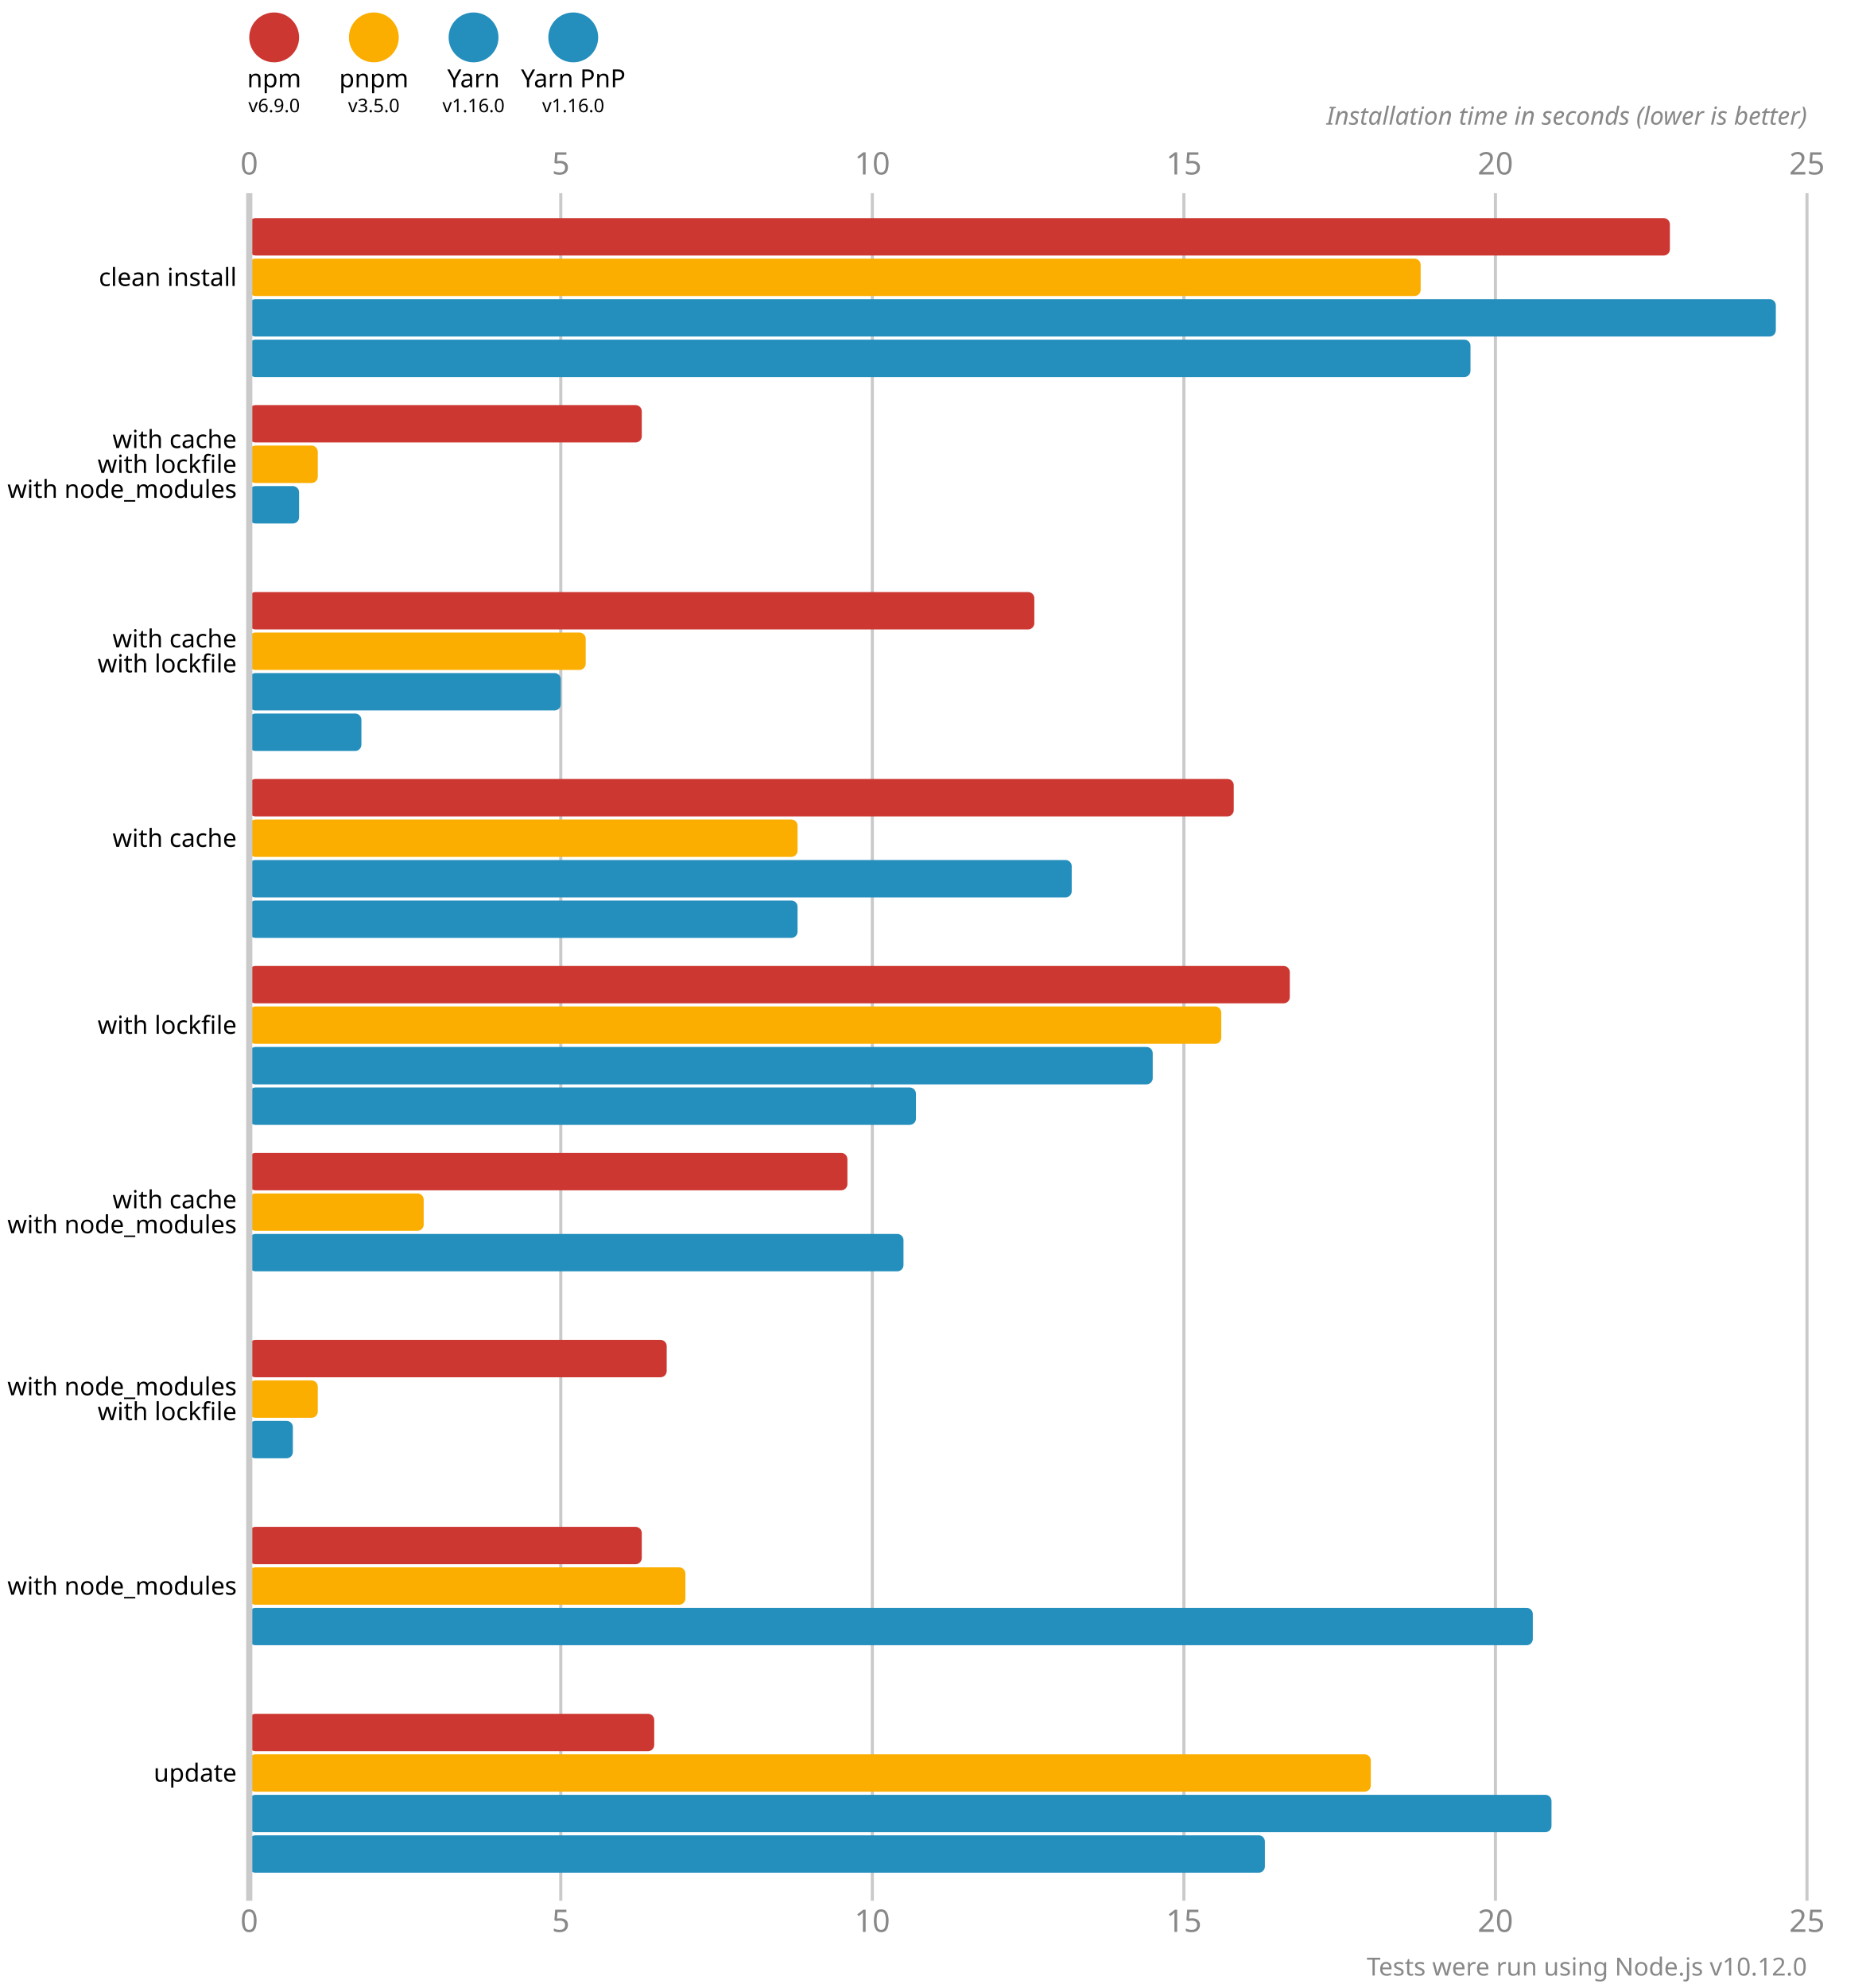
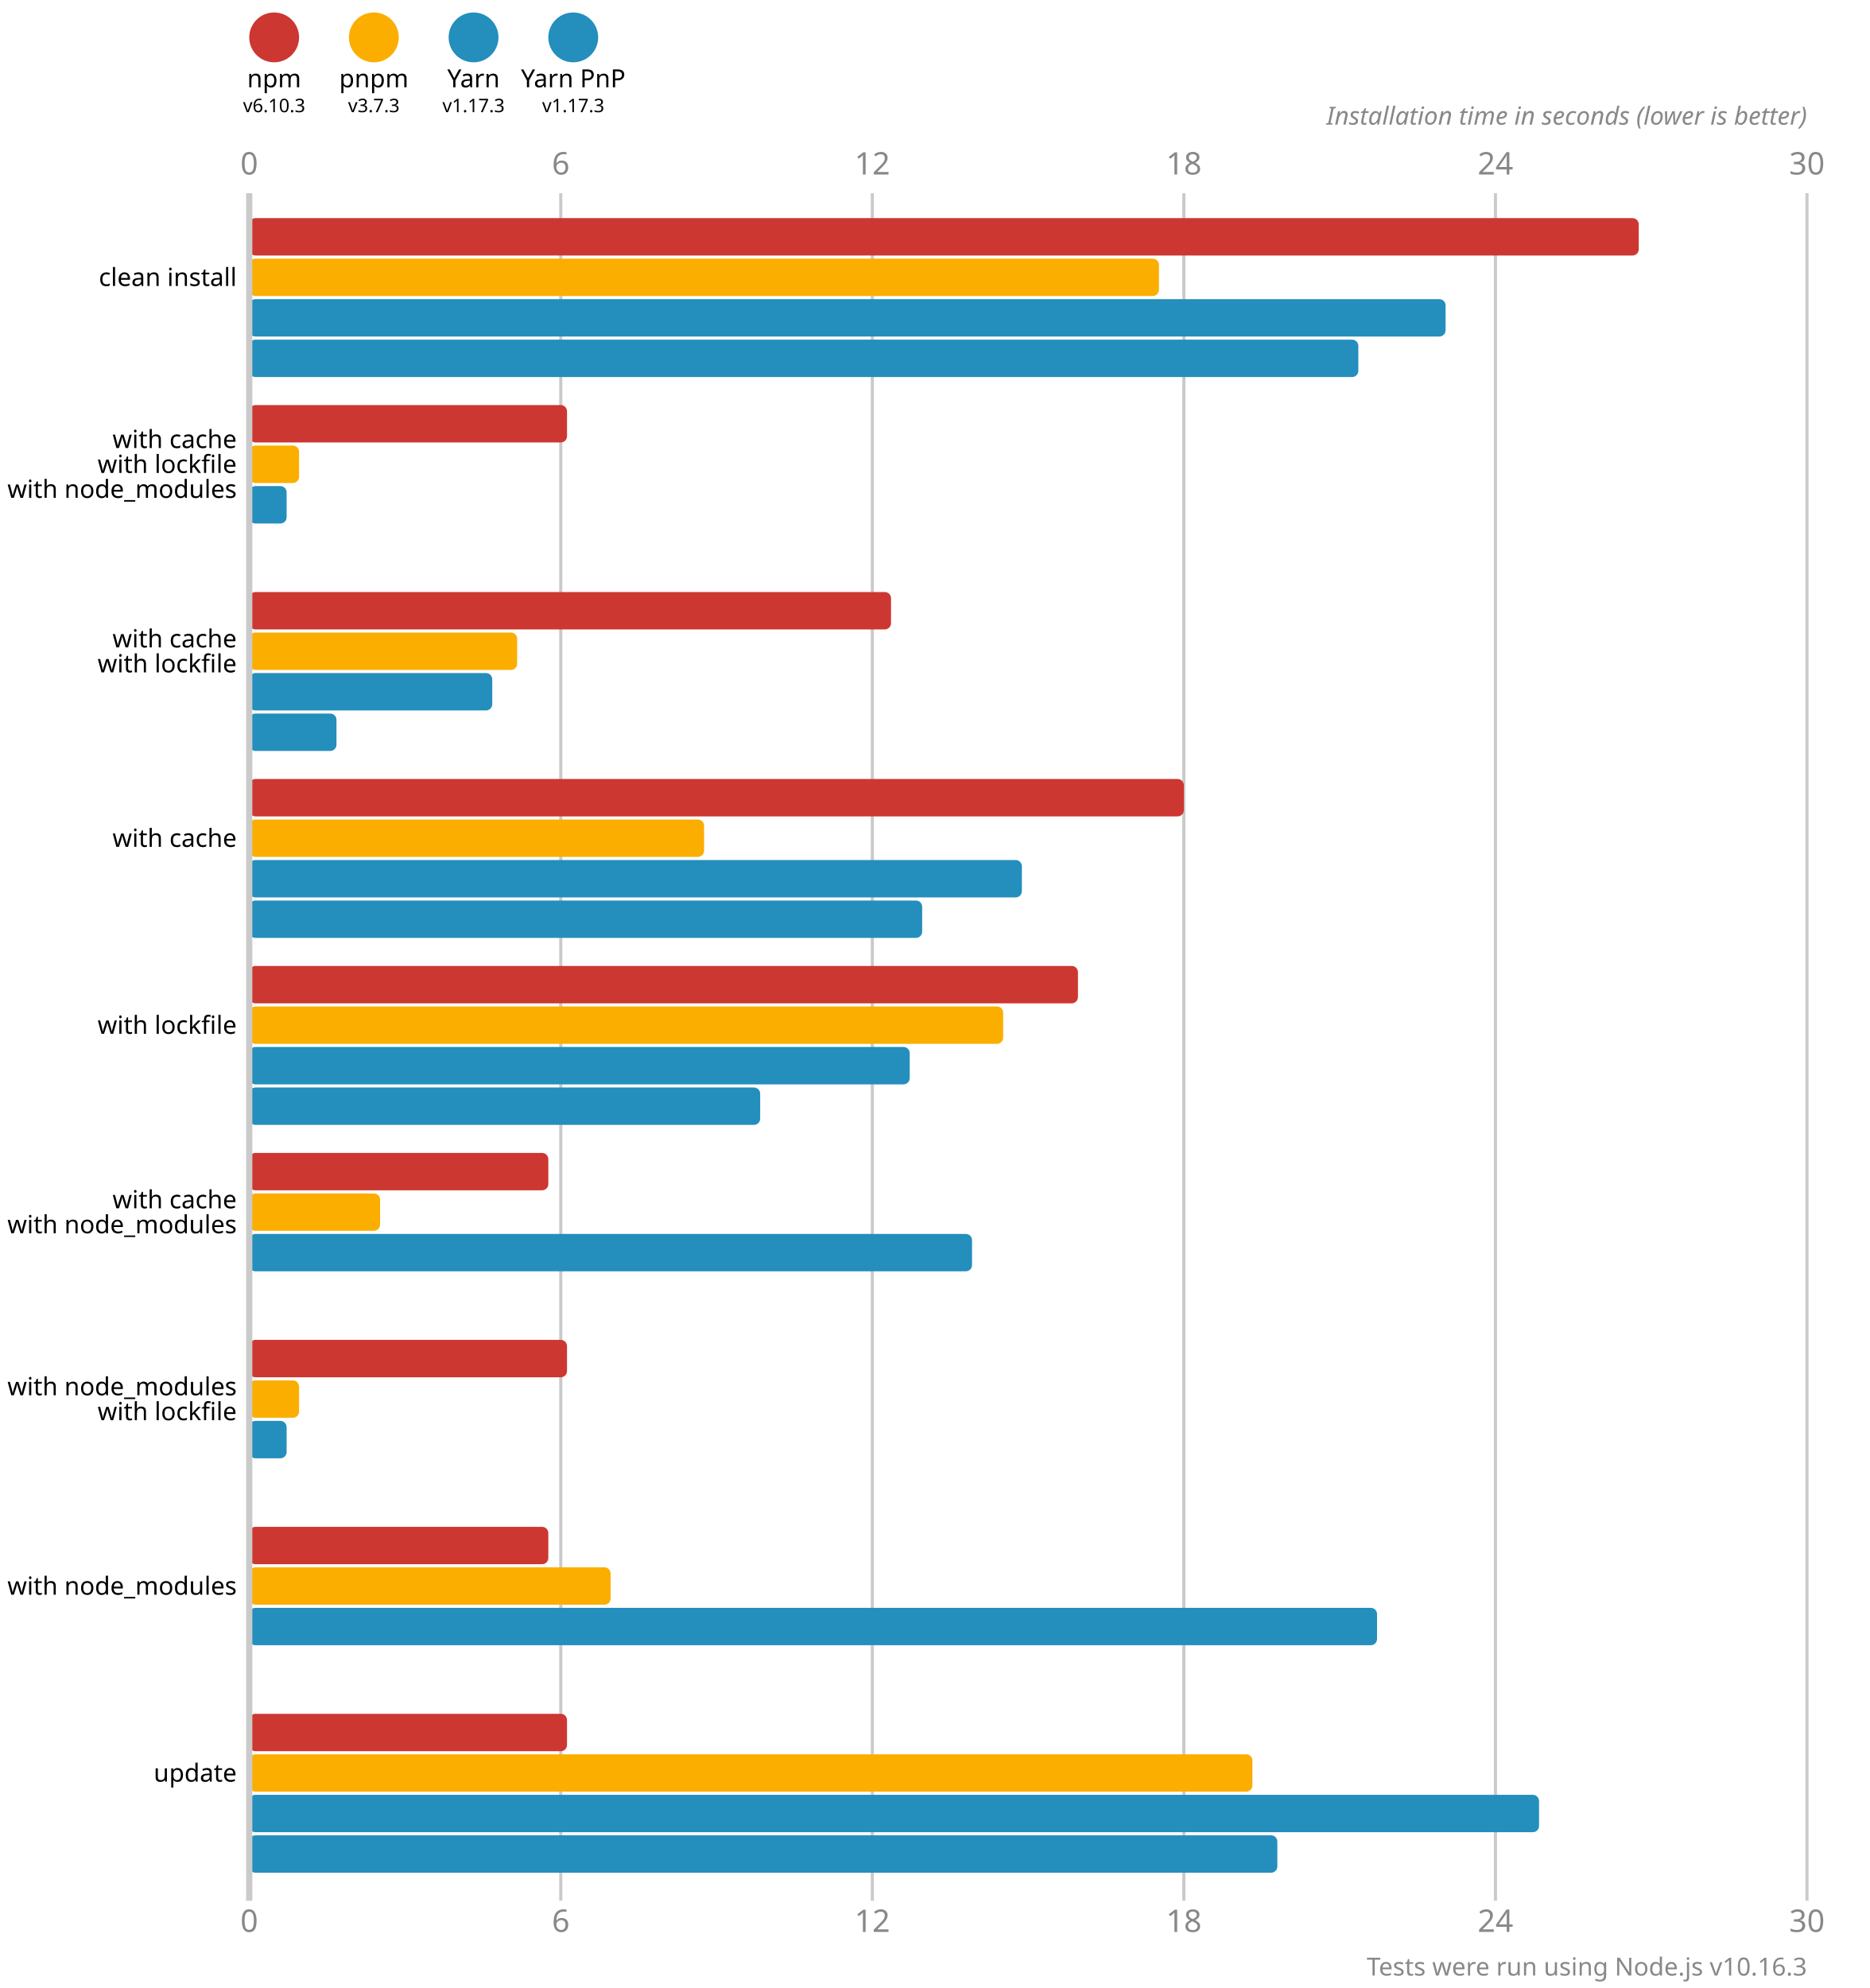
<svg xmlns="http://www.w3.org/2000/svg" version="1.1" viewBox="0 0 300 319">
  <style>
    .font { font-family: sans-serif; }
    .s3 { font-size: 3px; }
    .s4 { font-size: 4px; }
    .s5 { font-size: 5px; }
    .line { stroke: #cacaca; }
    .width { stroke-width: 0.5; }
    .text { fill: #888; }
  </style>
  <circle cx="44" cy="6" r="4" fill="#cd3731" />
  <text x="44" y="14" class="font s4" text-anchor="middle">npm</text>
-   <text x="44" y="18" class="font s3" text-anchor="middle">v6.9.0</text>
+   <text x="44" y="18" class="font s3" text-anchor="middle">v6.10.3</text>
  <circle cx="60" cy="6" r="4" fill="#fbae00" />
  <text x="60" y="14" class="font s4" text-anchor="middle">pnpm</text>
-   <text x="60" y="18" class="font s3" text-anchor="middle">v3.5.0</text>
+   <text x="60" y="18" class="font s3" text-anchor="middle">v3.7.3</text>
  <circle cx="76" cy="6" r="4" fill="#248ebd" />
  <text x="76" y="14" class="font s4" text-anchor="middle">Yarn</text>
-   <text x="76" y="18" class="font s3" text-anchor="middle">v1.16.0</text>
+   <text x="76" y="18" class="font s3" text-anchor="middle">v1.17.3</text>
  <circle cx="92" cy="6" r="4" fill="#248ebd" />
  <text x="92" y="14" class="font s4" text-anchor="middle">Yarn PnP</text>
-   <text x="92" y="18" class="font s3" text-anchor="middle">v1.16.0</text>
+   <text x="92" y="18" class="font s3" text-anchor="middle">v1.17.3</text>
  <text x="40" y="28" class="font s5 text" text-anchor="middle">0</text>
  <text x="40" y="310" class="font s5 text" text-anchor="middle">0</text>
  <line x1="90" y1="31" x2="90" y2="305" class="line width" />
-   <text x="90" y="28" class="font s5 text" text-anchor="middle">5</text>
-   <text x="90" y="310" class="font s5 text" text-anchor="middle">5</text>
+   <text x="90" y="28" class="font s5 text" text-anchor="middle">6</text>
+   <text x="90" y="310" class="font s5 text" text-anchor="middle">6</text>
  <line x1="140" y1="31" x2="140" y2="305" class="line width" />
-   <text x="140" y="28" class="font s5 text" text-anchor="middle">10</text>
-   <text x="140" y="310" class="font s5 text" text-anchor="middle">10</text>
+   <text x="140" y="28" class="font s5 text" text-anchor="middle">12</text>
+   <text x="140" y="310" class="font s5 text" text-anchor="middle">12</text>
  <line x1="190" y1="31" x2="190" y2="305" class="line width" />
-   <text x="190" y="28" class="font s5 text" text-anchor="middle">15</text>
-   <text x="190" y="310" class="font s5 text" text-anchor="middle">15</text>
+   <text x="190" y="28" class="font s5 text" text-anchor="middle">18</text>
+   <text x="190" y="310" class="font s5 text" text-anchor="middle">18</text>
  <line x1="240" y1="31" x2="240" y2="305" class="line width" />
-   <text x="240" y="28" class="font s5 text" text-anchor="middle">20</text>
-   <text x="240" y="310" class="font s5 text" text-anchor="middle">20</text>
+   <text x="240" y="28" class="font s5 text" text-anchor="middle">24</text>
+   <text x="240" y="310" class="font s5 text" text-anchor="middle">24</text>
  <line x1="290" y1="31" x2="290" y2="305" class="line width" />
-   <text x="290" y="28" class="font s5 text" text-anchor="middle">25</text>
-   <text x="290" y="310" class="font s5 text" text-anchor="middle">25</text>
+   <text x="290" y="28" class="font s5 text" text-anchor="middle">30</text>
+   <text x="290" y="310" class="font s5 text" text-anchor="middle">30</text>
  <text x="290" y="20" class="font s4 text" font-style="italic" text-anchor="end">Installation time in seconds (lower is better)</text>
-   <rect x="40" y="35" width="228" height="6" fill="#cd3731" rx="1" ry="1" />
-   <rect x="40" y="41.5" width="188" height="6" fill="#fbae00" rx="1" ry="1" />
-   <rect x="40" y="48" width="245" height="6" fill="#248ebd" rx="1" ry="1" />
-   <rect x="40" y="54.5" width="196" height="6" fill="#248ebd" rx="1" ry="1" />
-   <rect x="40" y="65" width="63" height="6" fill="#cd3731" rx="1" ry="1" />
-   <rect x="40" y="71.5" width="11" height="6" fill="#fbae00" rx="1" ry="1" />
-   <rect x="40" y="78" width="8" height="6" fill="#248ebd" rx="1" ry="1" />
+   <rect x="40" y="35" width="223" height="6" fill="#cd3731" rx="1" ry="1" />
+   <rect x="40" y="41.5" width="146" height="6" fill="#fbae00" rx="1" ry="1" />
+   <rect x="40" y="48" width="192" height="6" fill="#248ebd" rx="1" ry="1" />
+   <rect x="40" y="54.5" width="178" height="6" fill="#248ebd" rx="1" ry="1" />
+   <rect x="40" y="65" width="51" height="6" fill="#cd3731" rx="1" ry="1" />
+   <rect x="40" y="71.5" width="8" height="6" fill="#fbae00" rx="1" ry="1" />
+   <rect x="40" y="78" width="6" height="6" fill="#248ebd" rx="1" ry="1" />
  <rect x="40" y="84.5" width="0" height="6" fill="#248ebd" rx="1" ry="1" />
-   <rect x="40" y="95" width="126" height="6" fill="#cd3731" rx="1" ry="1" />
-   <rect x="40" y="101.5" width="54" height="6" fill="#fbae00" rx="1" ry="1" />
-   <rect x="40" y="108" width="50" height="6" fill="#248ebd" rx="1" ry="1" />
-   <rect x="40" y="114.5" width="18" height="6" fill="#248ebd" rx="1" ry="1" />
-   <rect x="40" y="125" width="158" height="6" fill="#cd3731" rx="1" ry="1" />
-   <rect x="40" y="131.5" width="88" height="6" fill="#fbae00" rx="1" ry="1" />
-   <rect x="40" y="138" width="132" height="6" fill="#248ebd" rx="1" ry="1" />
-   <rect x="40" y="144.5" width="88" height="6" fill="#248ebd" rx="1" ry="1" />
-   <rect x="40" y="155" width="167" height="6" fill="#cd3731" rx="1" ry="1" />
-   <rect x="40" y="161.5" width="156" height="6" fill="#fbae00" rx="1" ry="1" />
-   <rect x="40" y="168" width="145" height="6" fill="#248ebd" rx="1" ry="1" />
-   <rect x="40" y="174.5" width="107" height="6" fill="#248ebd" rx="1" ry="1" />
-   <rect x="40" y="185" width="96" height="6" fill="#cd3731" rx="1" ry="1" />
-   <rect x="40" y="191.5" width="28" height="6" fill="#fbae00" rx="1" ry="1" />
-   <rect x="40" y="198" width="105" height="6" fill="#248ebd" rx="1" ry="1" />
+   <rect x="40" y="95" width="103" height="6" fill="#cd3731" rx="1" ry="1" />
+   <rect x="40" y="101.5" width="43" height="6" fill="#fbae00" rx="1" ry="1" />
+   <rect x="40" y="108" width="39" height="6" fill="#248ebd" rx="1" ry="1" />
+   <rect x="40" y="114.5" width="14" height="6" fill="#248ebd" rx="1" ry="1" />
+   <rect x="40" y="125" width="150" height="6" fill="#cd3731" rx="1" ry="1" />
+   <rect x="40" y="131.5" width="73" height="6" fill="#fbae00" rx="1" ry="1" />
+   <rect x="40" y="138" width="124" height="6" fill="#248ebd" rx="1" ry="1" />
+   <rect x="40" y="144.5" width="108" height="6" fill="#248ebd" rx="1" ry="1" />
+   <rect x="40" y="155" width="133" height="6" fill="#cd3731" rx="1" ry="1" />
+   <rect x="40" y="161.5" width="121" height="6" fill="#fbae00" rx="1" ry="1" />
+   <rect x="40" y="168" width="106" height="6" fill="#248ebd" rx="1" ry="1" />
+   <rect x="40" y="174.5" width="82" height="6" fill="#248ebd" rx="1" ry="1" />
+   <rect x="40" y="185" width="48" height="6" fill="#cd3731" rx="1" ry="1" />
+   <rect x="40" y="191.5" width="21" height="6" fill="#fbae00" rx="1" ry="1" />
+   <rect x="40" y="198" width="116" height="6" fill="#248ebd" rx="1" ry="1" />
  <rect x="40" y="204.5" width="0" height="6" fill="#248ebd" rx="1" ry="1" />
-   <rect x="40" y="215" width="67" height="6" fill="#cd3731" rx="1" ry="1" />
-   <rect x="40" y="221.5" width="11" height="6" fill="#fbae00" rx="1" ry="1" />
-   <rect x="40" y="228" width="7" height="6" fill="#248ebd" rx="1" ry="1" />
+   <rect x="40" y="215" width="51" height="6" fill="#cd3731" rx="1" ry="1" />
+   <rect x="40" y="221.5" width="8" height="6" fill="#fbae00" rx="1" ry="1" />
+   <rect x="40" y="228" width="6" height="6" fill="#248ebd" rx="1" ry="1" />
  <rect x="40" y="234.5" width="0" height="6" fill="#248ebd" rx="1" ry="1" />
-   <rect x="40" y="245" width="63" height="6" fill="#cd3731" rx="1" ry="1" />
-   <rect x="40" y="251.5" width="70" height="6" fill="#fbae00" rx="1" ry="1" />
-   <rect x="40" y="258" width="206" height="6" fill="#248ebd" rx="1" ry="1" />
+   <rect x="40" y="245" width="48" height="6" fill="#cd3731" rx="1" ry="1" />
+   <rect x="40" y="251.5" width="58" height="6" fill="#fbae00" rx="1" ry="1" />
+   <rect x="40" y="258" width="181" height="6" fill="#248ebd" rx="1" ry="1" />
  <rect x="40" y="264.5" width="0" height="6" fill="#248ebd" rx="1" ry="1" />
-   <rect x="40" y="275" width="65" height="6" fill="#cd3731" rx="1" ry="1" />
-   <rect x="40" y="281.5" width="180" height="6" fill="#fbae00" rx="1" ry="1" />
-   <rect x="40" y="288" width="209" height="6" fill="#248ebd" rx="1" ry="1" />
-   <rect x="40" y="294.5" width="163" height="6" fill="#248ebd" rx="1" ry="1" />
+   <rect x="40" y="275" width="51" height="6" fill="#cd3731" rx="1" ry="1" />
+   <rect x="40" y="281.5" width="161" height="6" fill="#fbae00" rx="1" ry="1" />
+   <rect x="40" y="288" width="207" height="6" fill="#248ebd" rx="1" ry="1" />
+   <rect x="40" y="294.5" width="165" height="6" fill="#248ebd" rx="1" ry="1" />
  <line x1="40" y1="31" x2="40" y2="305" class="line" />
  <text x="38" y="44.5" class="font s4" dominant-baseline="middle" text-anchor="end">clean install</text>
  <text x="38" y="70.5" class="font s4" dominant-baseline="middle" text-anchor="end">with cache</text>
  <text x="38" y="74.5" class="font s4" dominant-baseline="middle" text-anchor="end">with lockfile</text>
  <text x="38" y="78.5" class="font s4" dominant-baseline="middle" text-anchor="end">with node_modules</text>
  <text x="38" y="102.5" class="font s4" dominant-baseline="middle" text-anchor="end">with cache</text>
  <text x="38" y="106.5" class="font s4" dominant-baseline="middle" text-anchor="end">with lockfile</text>
  <text x="38" y="134.5" class="font s4" dominant-baseline="middle" text-anchor="end">with cache</text>
  <text x="38" y="164.5" class="font s4" dominant-baseline="middle" text-anchor="end">with lockfile</text>
  <text x="38" y="192.5" class="font s4" dominant-baseline="middle" text-anchor="end">with cache</text>
  <text x="38" y="196.5" class="font s4" dominant-baseline="middle" text-anchor="end">with node_modules</text>
  <text x="38" y="222.5" class="font s4" dominant-baseline="middle" text-anchor="end">with node_modules</text>
  <text x="38" y="226.5" class="font s4" dominant-baseline="middle" text-anchor="end">with lockfile</text>
  <text x="38" y="254.5" class="font s4" dominant-baseline="middle" text-anchor="end">with node_modules</text>
  <text x="38" y="284.5" class="font s4" dominant-baseline="middle" text-anchor="end">update</text>
-   <text x="290" y="317" class="font s4 text" text-anchor="end">Tests were run using Node.js v10.12.0</text>
+   <text x="290" y="317" class="font s4 text" text-anchor="end">Tests were run using Node.js v10.16.3</text>
</svg>
